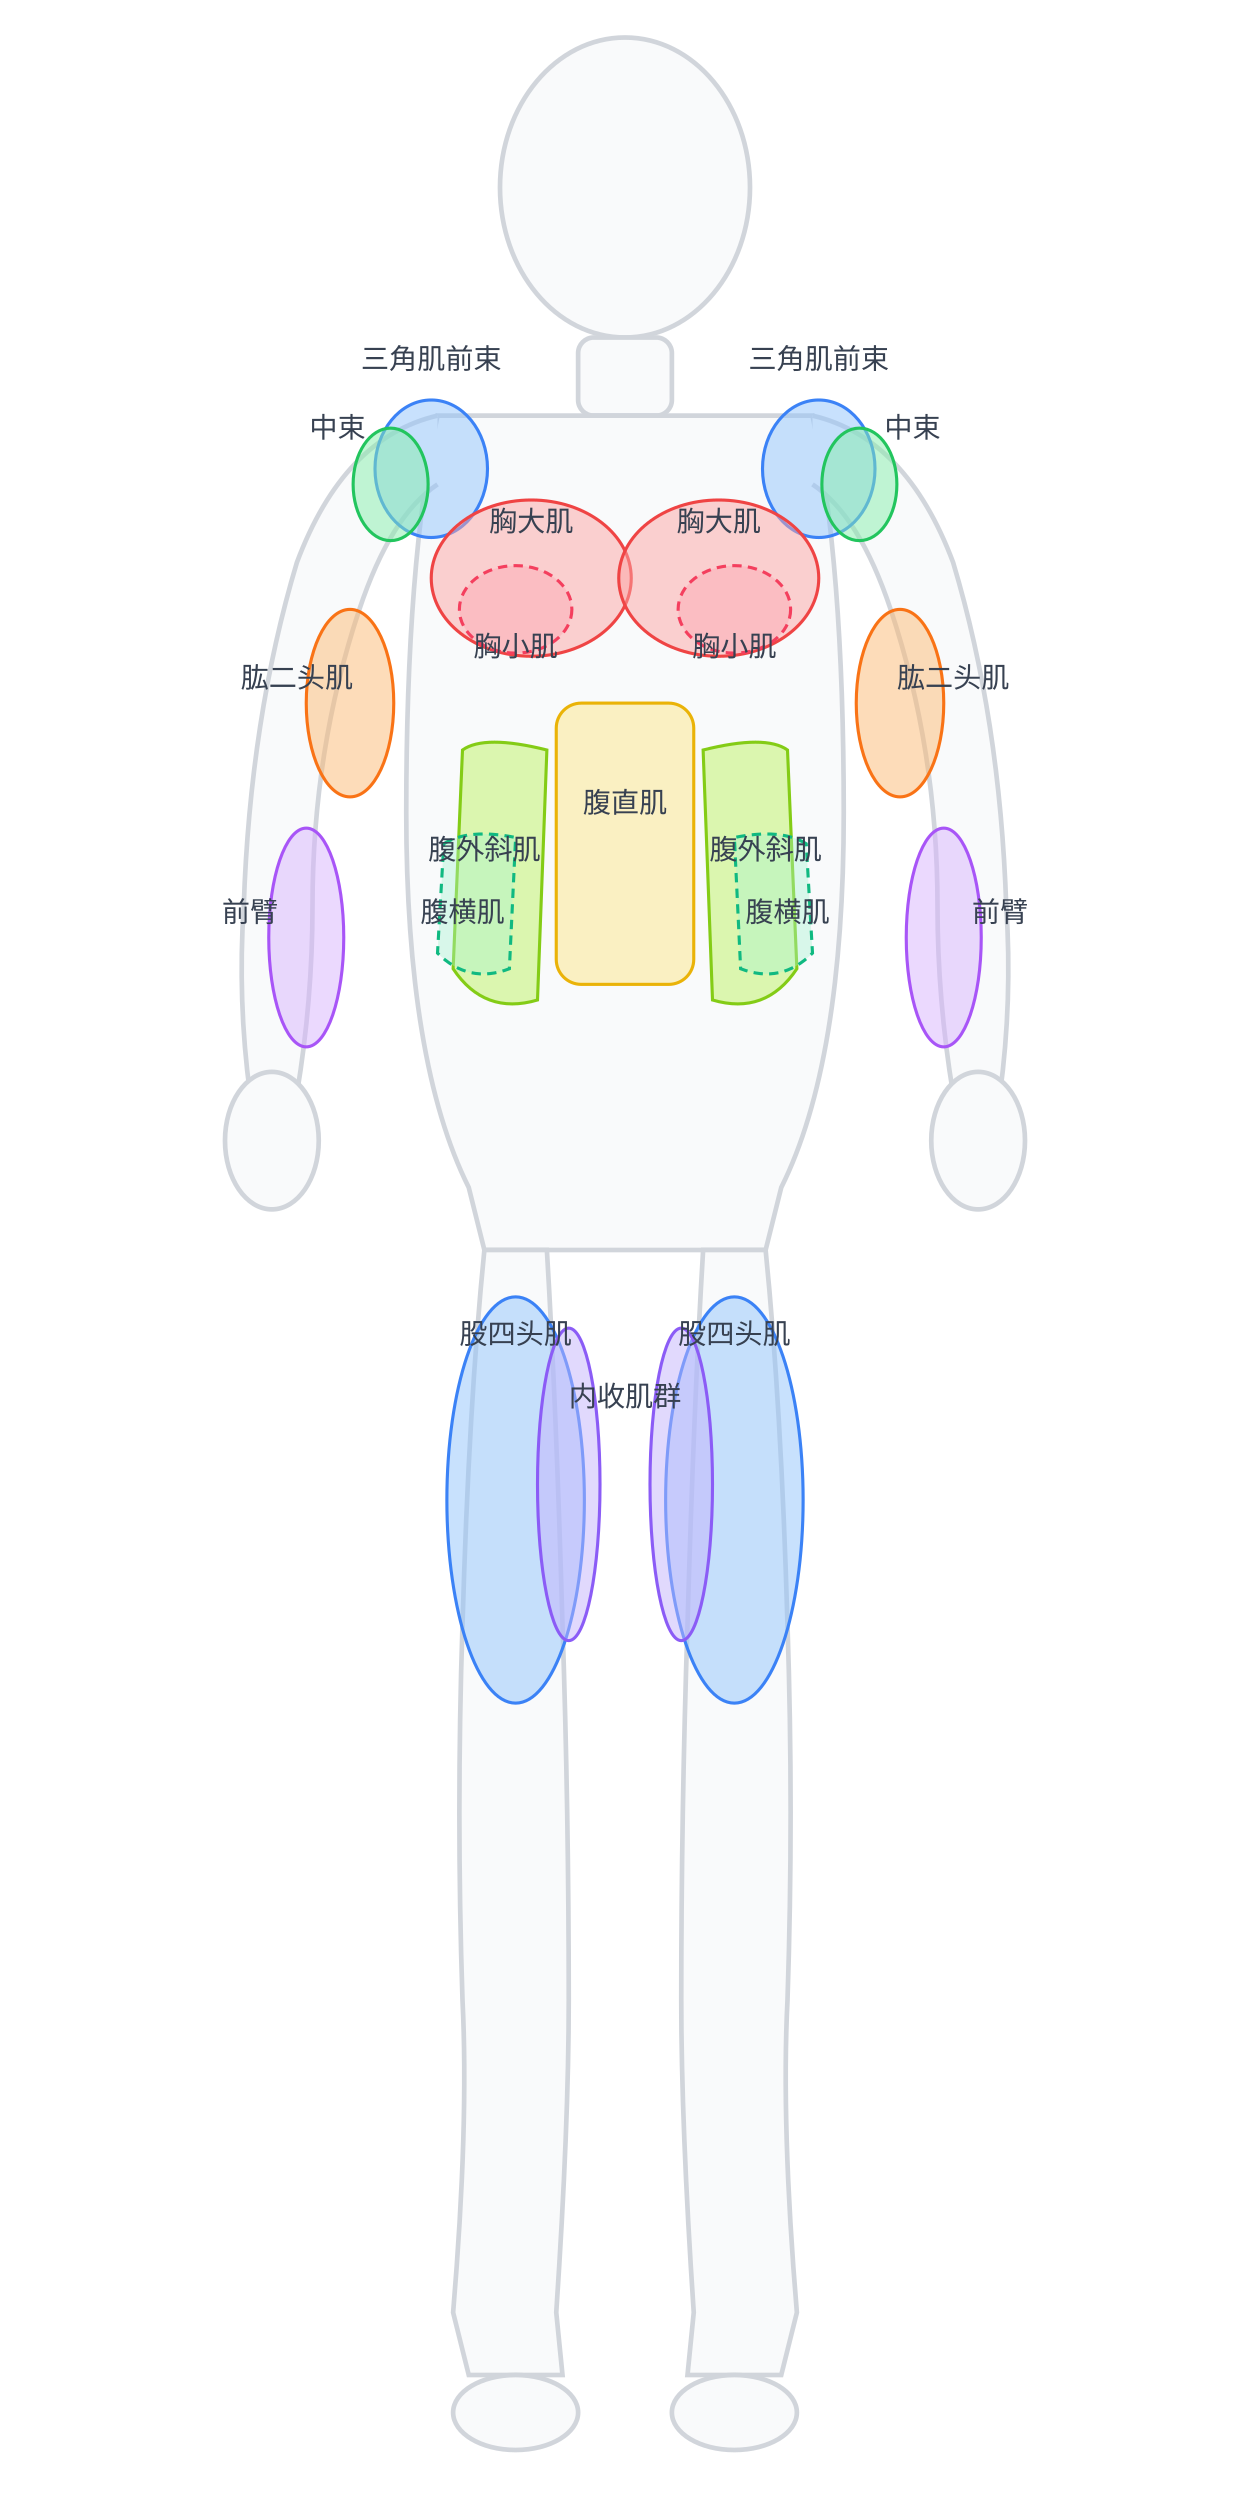
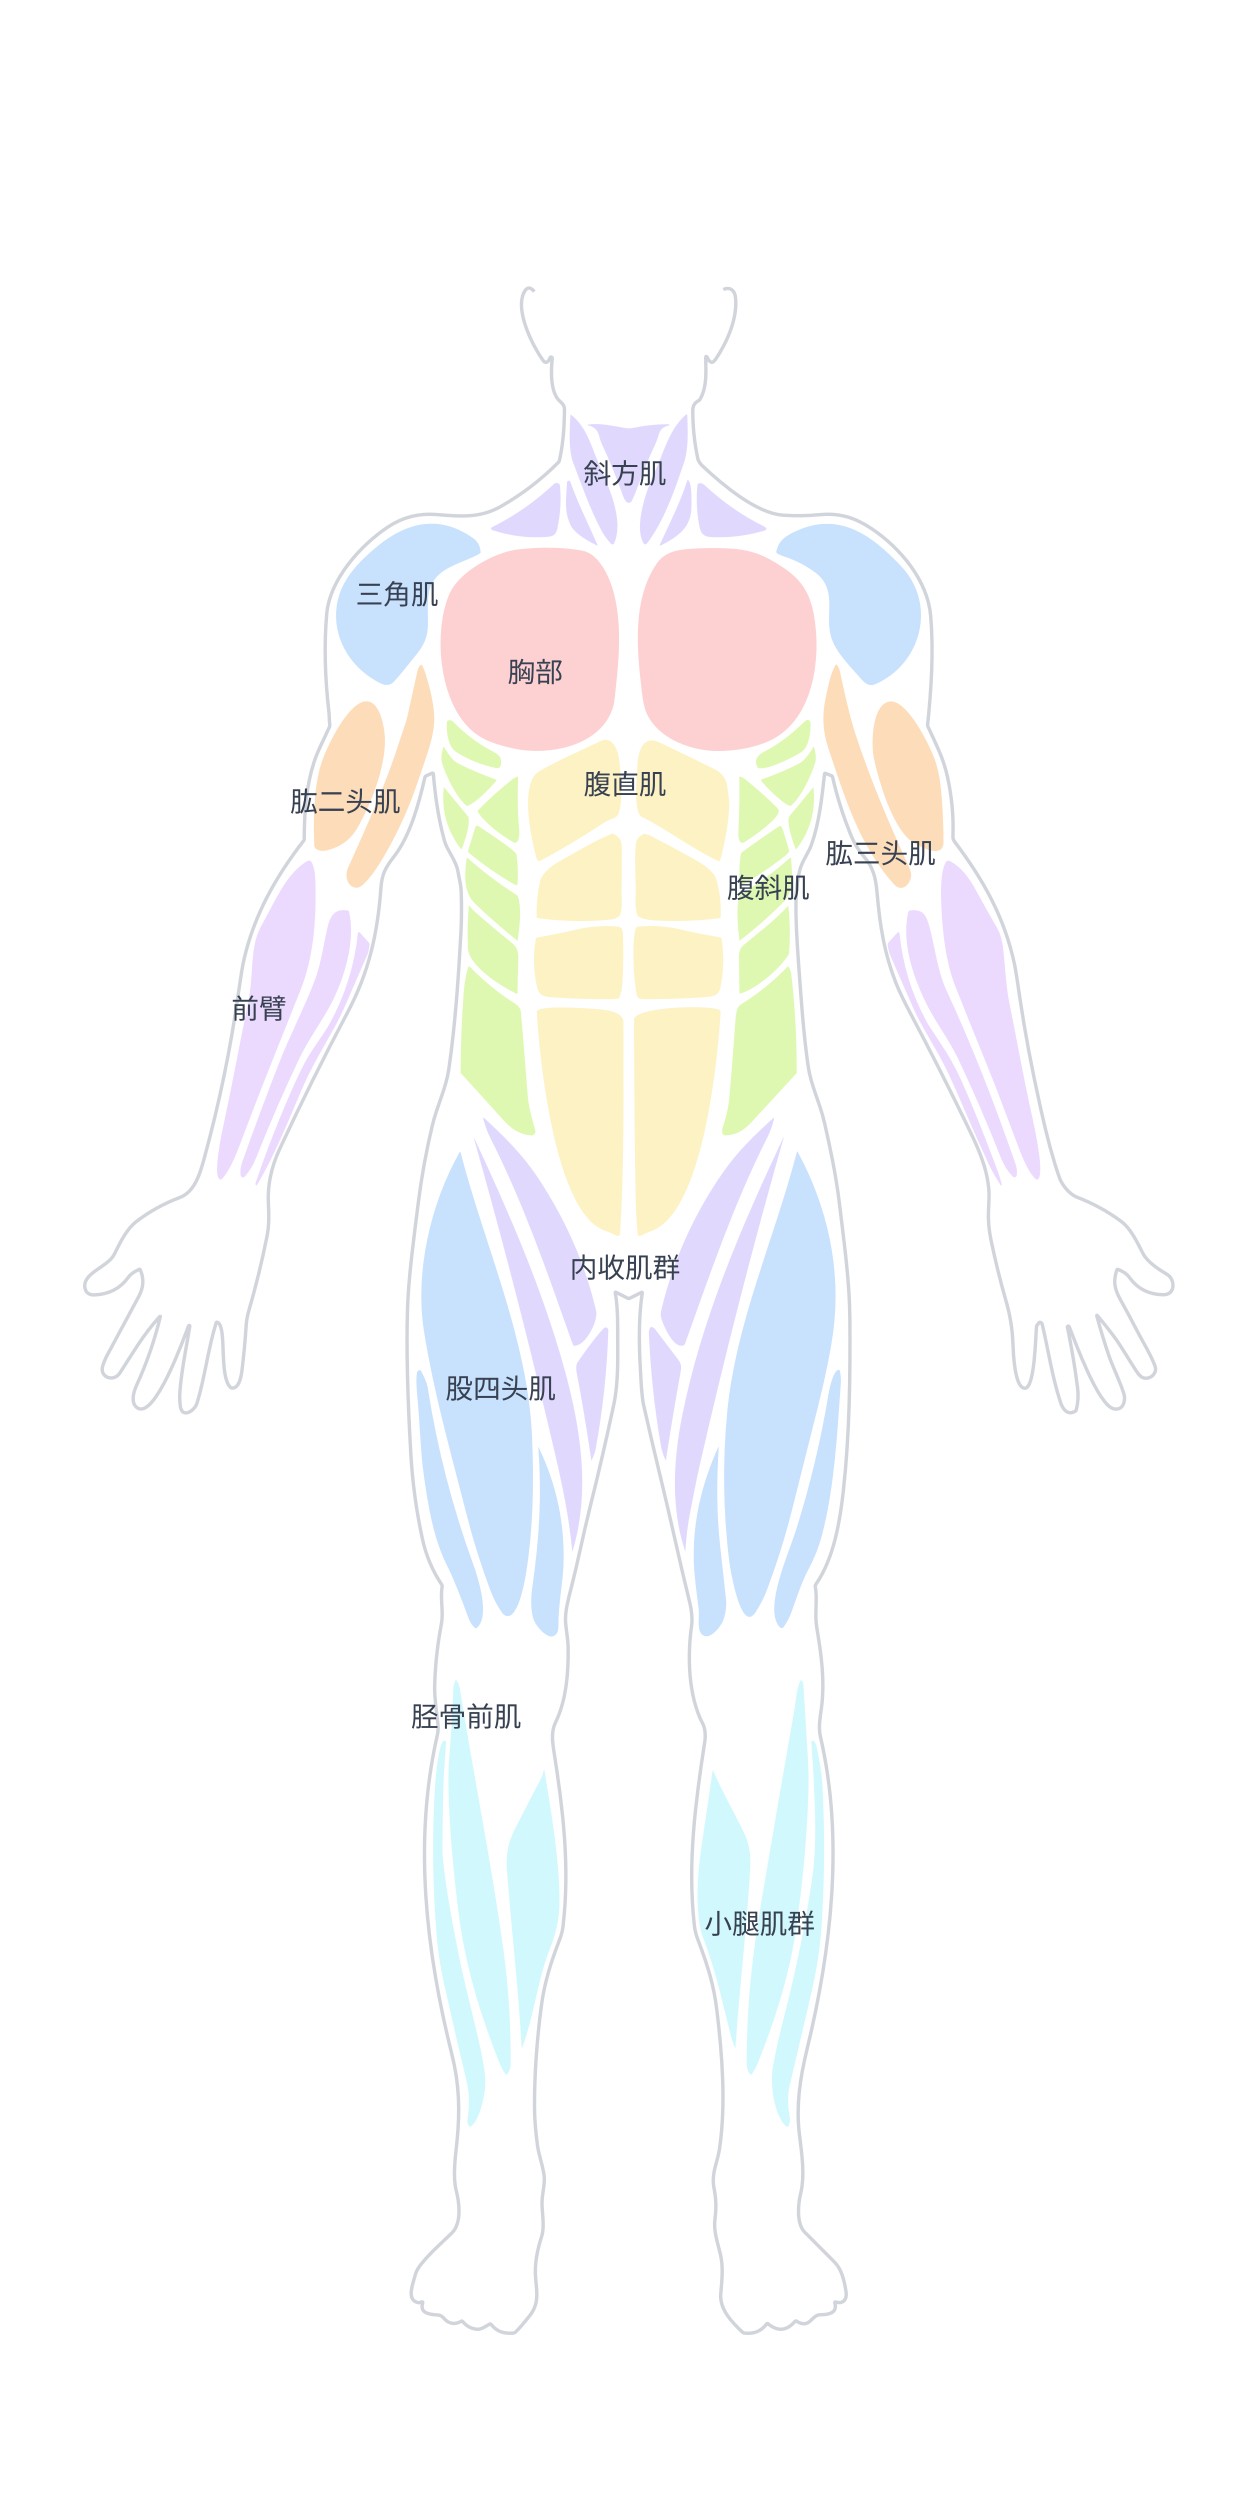
- <svg xmlns="http://www.w3.org/2000/svg" viewBox="0 0 400 800" fill="none">
-   <g id="body-outline" stroke="#d1d5db" stroke-width="1.5" fill="#f9fafb">
-     <ellipse cx="200" cy="60" rx="40" ry="48" />
-     <rect x="185" y="108" width="30" height="25" rx="5" />
-     <path d="M140 133 Q130 180 130 260 Q130 340 150 380 L155 400 H245 L250 380 Q270 340 270 260 Q270 180 260 133 Z" />
-     <path d="M140 133 Q110 140 95 180 Q80 230 78 290 Q76 320 80 350 L95 350 Q100 320 100 290 Q100 240 115 195 Q125 165 140 155" />
-     <path d="M260 133 Q290 140 305 180 Q320 230 322 290 Q324 320 320 350 L305 350 Q300 320 300 290 Q300 240 285 195 Q275 165 260 155" />
-     <ellipse cx="87" cy="365" rx="15" ry="22" />
-     <ellipse cx="313" cy="365" rx="15" ry="22" />
-     <path d="M155 400 Q150 450 148 520 Q146 580 148 640 Q150 680 145 740 L150 760 H180 L178 740 Q182 680 182 640 Q182 580 180 520 Q178 450 175 400 Z" />
-     <path d="M225 400 Q222 450 220 520 Q218 580 218 640 Q218 680 222 740 L220 760 H250 L255 740 Q250 680 252 640 Q254 580 252 520 Q250 450 245 400 Z" />
-     <ellipse cx="165" cy="772" rx="20" ry="12" />
-     <ellipse cx="235" cy="772" rx="20" ry="12" />
+ <svg xmlns="http://www.w3.org/2000/svg" viewBox="0 0 724 1448">
+   <path class="body-outline" stroke="#d1d5db" stroke-width="2" fill="none" style="vector-effect: non-scaling-stroke" d="M 309.48 168.91 Q 305.84 164.32 303.32 169.76 C 298.49 180.21 308.31 200.03 314.51 208.74 C 316.34 211.31 318.01 208.95 318.58 207.26 A 0.67 0.66 57.6 0 1 319.87 207.55 C 319.06 215.09 318.68 227.40 324.34 232.47 C 327.22 235.05 326.97 235.88 326.92 239.51 Q 326.68 255.16 323.97 266.82 Q 323.85 267.35 323.48 267.73 Q 308.61 282.73 290.26 293.23 C 278.34 300.05 267.53 299.26 253.00 298.03 Q 237.49 296.72 224.74 305.21 C 208.71 315.86 190.95 335.73 189.24 355.50 Q 186.95 381.81 190.53 412.66 C 190.79 414.92 190.69 417.49 191.02 419.92 Q 191.09 420.43 190.88 420.90 C 187.89 427.65 183.99 434.89 181.93 441.29 C 177.25 455.76 176.31 470.23 176.20 486.02 Q 176.20 486.51 175.90 486.90 C 159.84 507.69 147.56 529.29 141.49 554.95 Q 140.10 560.80 138.16 574.66 Q 131.28 623.74 118.11 671.52 C 115.99 679.21 112.98 690.29 104.08 693.63 Q 90.70 698.65 79.29 707.27 C 73.17 711.89 69.48 719.95 66.12 726.62 C 62.44 733.91 47.57 737.30 49.20 746.00 C 49.75 748.96 51.89 750.13 54.75 750.02 Q 67.27 749.50 74.18 740.00 C 76.03 737.45 77.93 736.62 80.54 735.24 Q 81.02 734.98 81.24 735.48 Q 84.59 743.00 80.47 750.73 Q 71.41 767.75 62.21 784.70 Q 60.53 787.81 59.49 791.20 C 57.52 797.69 65.78 800.84 69.45 795.20 C 76.80 783.92 82.72 773.30 92.55 762.52 Q 93.00 762.04 92.84 762.67 Q 87.89 783.24 79.07 802.44 C 77.36 806.17 75.64 812.30 79.19 815.18 C 89.50 823.53 107.08 773.44 109.24 767.88 A 0.37 0.36 -30.3 0 1 109.94 768.06 C 108.51 777.44 106.43 787.14 105.28 796.13 C 104.34 803.43 103.67 808.49 104.41 814.32 C 105.40 822.00 112.74 817.15 114.09 812.77 C 118.56 798.32 120.41 781.74 125.18 766.21 A 0.55 0.55 0.0 0 1 125.93 765.87 C 131.64 768.40 126.65 796.54 133.38 803.49 A 1.35 1.35 0.0 0 0 134.16 803.90 C 138.40 804.59 139.71 797.34 140.15 793.73 Q 141.74 780.80 142.58 767.76 Q 142.86 763.46 144.07 759.34 Q 150.39 737.64 154.77 715.46 Q 156.15 708.50 155.48 697.76 Q 154.48 681.63 161.99 665.46 Q 180.58 625.46 201.25 586.52 C 213.64 563.18 218.66 541.14 220.65 514.18 C 221.24 506.18 223.22 502.59 228.42 495.84 C 237.76 483.72 242.73 464.92 246.12 450.19 Q 246.24 449.64 246.75 449.42 L 250.30 447.82 A 0.49 0.49 0.0 0 1 250.99 448.23 Q 252.78 470.14 257.44 487.01 C 259.04 492.80 264.20 498.21 265.32 505.20 C 265.91 508.82 266.99 512.44 267.11 516.00 Q 267.57 529.33 266.95 540.50 C 265.58 565.32 263.85 592.20 259.98 619.13 C 258.39 630.19 253.14 640.55 250.52 651.43 Q 245.19 673.62 242.32 696.24 C 239.63 717.56 236.59 740.02 236.04 757.75 Q 234.98 791.48 237.98 842.55 Q 239.43 867.18 244.64 891.26 Q 247.76 905.70 255.88 917.90 Q 256.15 918.31 256.08 918.79 C 254.89 926.25 257.03 933.47 255.60 940.95 Q 252.28 958.32 251.77 975.98 C 251.55 983.43 252.85 991.28 253.67 998.93 Q 253.99 1001.95 253.29 1005.00 C 239.19 1067.03 246.93 1130.64 261.77 1190.07 C 266.01 1207.06 266.47 1222.37 264.71 1240.03 C 263.85 1248.62 262.10 1260.41 264.24 1268.75 C 266.05 1275.80 267.54 1287.46 261.78 1293.28 C 256.71 1298.39 242.40 1310.55 240.72 1316.98 C 239.19 1322.86 235.04 1332.26 242.29 1333.71 Q 242.69 1333.79 243.08 1333.66 L 244.23 1333.29 Q 245.05 1333.02 244.81 1333.85 C 242.95 1340.16 249.20 1340.52 253.77 1340.86 C 256.46 1341.06 257.37 1343.60 259.30 1344.71 Q 263.13 1346.91 267.14 1344.43 Q 267.59 1344.15 267.92 1344.56 Q 271.17 1348.61 276.21 1349.09 C 278.90 1349.35 281.27 1347.36 283.62 1346.09 Q 284.10 1345.82 284.44 1346.26 Q 288.33 1351.29 294.72 1351.38 C 295.77 1351.39 297.65 1351.62 298.54 1350.79 Q 301.20 1348.30 306.57 1341.58 C 312.04 1334.74 311.14 1328.85 310.29 1320.16 C 309.43 1311.33 311.17 1303.41 313.76 1295.20 C 315.84 1288.56 313.35 1280.06 314.07 1273.15 C 314.57 1268.39 315.80 1263.68 315.01 1259.02 C 314.06 1253.42 311.98 1247.60 311.31 1242.66 Q 309.57 1229.80 309.57 1219.75 Q 309.57 1192.29 313.54 1161.94 C 315.34 1148.21 319.24 1136.08 324.12 1123.46 Q 325.66 1119.48 326.10 1115.72 C 330.14 1081.34 326.20 1048.44 320.65 1013.26 C 319.84 1008.17 319.39 1002.54 321.72 997.72 C 328.03 984.68 329.28 969.38 329.07 954.15 C 329.01 949.50 327.95 944.55 327.58 939.63 C 327.13 933.64 329.28 925.78 330.82 919.80 C 334.72 904.69 337.76 888.96 341.43 874.30 Q 348.95 844.25 355.42 813.95 C 358.50 799.49 357.70 784.78 357.75 768.06 Q 357.78 756.80 356.36 748.81 Q 356.26 748.24 356.77 748.50 L 363.71 751.99 A 1.07 1.07 0.0 0 0 364.67 751.99 L 371.53 748.56 Q 372.07 748.29 371.98 748.89 C 369.47 765.94 370.28 783.04 371.30 800.17 Q 371.86 809.54 372.73 813.51 C 378.37 839.12 384.90 864.49 390.59 890.08 Q 394.83 909.20 399.51 928.22 C 400.58 932.58 401.13 937.66 400.58 941.57 C 398.11 958.92 398.53 982.22 407.11 998.54 C 408.41 1001.01 408.74 1005.35 408.31 1008.09 C 402.82 1043.75 398.07 1079.22 402.19 1115.33 Q 402.65 1119.34 404.21 1123.44 C 410.53 1140.06 413.55 1150.61 415.25 1164.75 C 418.31 1190.26 420.52 1218.43 416.79 1244.33 C 415.56 1252.86 411.78 1258.57 413.63 1267.80 Q 415.33 1276.21 414.16 1284.74 C 413.11 1292.39 415.65 1298.68 417.31 1305.89 C 419.02 1313.32 418.11 1320.99 417.47 1328.50 C 416.71 1337.55 423.74 1344.86 430.17 1350.90 A 1.48 1.46 -18.7 0 0 430.95 1351.28 Q 439.25 1352.41 444.03 1346.06 Q 444.40 1345.57 444.87 1345.96 Q 453.39 1352.89 460.49 1344.48 Q 460.81 1344.11 461.23 1344.37 C 469.09 1349.37 469.89 1340.80 474.98 1340.71 C 479.52 1340.64 485.21 1340.09 483.54 1333.77 Q 483.38 1333.17 483.97 1333.35 C 488.25 1334.67 490.66 1331.94 490.06 1327.75 C 489.09 1321.04 487.50 1314.41 483.44 1310.30 Q 474.77 1301.53 466.05 1292.83 C 461.19 1287.98 462.25 1276.40 463.74 1270.47 C 466.27 1260.35 464.49 1248.06 463.03 1236.25 C 461.04 1220.05 463.22 1204.28 467.41 1187.04 C 481.60 1128.60 488.89 1065.20 475.23 1006.07 C 473.92 1000.37 475.00 995.00 475.76 989.36 C 477.88 973.68 475.72 958.50 473.08 942.76 C 471.70 934.55 473.60 926.56 472.20 918.79 Q 472.11 918.30 472.39 917.89 C 483.07 902.63 486.53 880.99 488.49 863.25 C 492.12 830.38 492.47 797.34 492.26 764.31 C 492.11 741.56 488.80 719.07 486.12 696.53 C 484.30 681.19 480.76 664.32 477.47 649.99 C 474.89 638.73 469.69 628.87 468.04 617.25 C 465.37 598.45 464.19 580.92 462.40 556.31 Q 460.86 535.06 461.01 522.74 Q 461.13 512.05 463.22 504.00 C 464.54 498.90 468.30 493.91 469.91 489.46 C 474.50 476.74 476.10 461.71 477.56 448.28 Q 477.62 447.74 478.13 447.94 L 481.73 449.35 A 0.77 0.77 0.0 0 1 482.19 449.89 Q 486.03 466.84 492.52 482.96 C 494.16 487.04 496.63 491.75 500.12 495.79 C 505.75 502.32 507.17 507.95 508.00 517.24 C 509.72 536.47 512.15 552.06 518.89 569.24 Q 521.60 576.16 527.50 587.28 Q 543.57 617.60 558.56 648.47 C 566.04 663.89 571.90 675.54 572.85 690.59 Q 572.98 692.57 572.55 700.88 Q 572.12 709.31 573.99 718.25 Q 577.87 736.78 582.37 752.38 C 585.15 761.98 586.32 769.32 586.71 778.53 C 586.92 783.46 587.58 803.53 593.41 804.06 C 599.41 804.61 599.71 774.61 600.39 768.08 A 1.12 1.12 0.0 0 1 600.80 767.33 Q 601.30 766.93 601.62 766.30 A 1.39 1.00 59.0 0 1 603.70 767.19 C 607.27 782.50 609.43 797.55 614.25 812.25 C 615.52 816.12 618.33 820.08 622.81 817.38 A 1.18 1.17 -8.4 0 0 623.35 816.66 Q 624.98 810.32 624.13 803.72 Q 621.83 785.89 618.23 768.64 A 0.53 0.53 0.0 0 1 619.24 768.34 C 622.72 777.06 636.06 814.20 645.24 816.03 C 650.64 817.10 652.13 811.12 650.95 807.31 C 648.59 799.74 644.42 791.59 642.09 784.69 Q 638.29 773.46 635.22 761.98 A 0.15 0.14 -73.3 0 1 635.47 761.84 Q 640.35 767.61 644.90 773.66 C 649.45 779.70 653.60 787.18 658.03 793.93 Q 660.09 797.07 661.70 797.82 C 665.53 799.62 670.61 795.77 669.00 791.28 C 666.63 784.66 661.63 776.66 659.33 772.19 Q 654.22 762.29 648.82 752.53 C 645.43 746.40 644.71 741.93 646.89 735.59 Q 647.08 735.05 647.60 735.27 C 650.55 736.50 652.37 737.45 654.44 740.27 Q 661.27 749.61 673.53 749.92 C 681.25 750.12 680.47 740.89 676.20 738.28 C 671.33 735.31 664.61 731.14 661.97 725.94 C 657.98 718.11 654.62 711.26 649.21 707.28 Q 637.40 698.62 623.76 693.40 C 619.45 691.75 615.12 686.26 613.76 682.47 Q 608.42 667.65 602.70 641.81 Q 594.90 606.62 590.85 578.90 Q 588.46 562.58 587.74 559.15 C 582.02 531.75 569.74 509.81 552.98 487.61 C 551.81 486.06 551.91 485.12 551.97 483.26 Q 552.48 466.57 548.70 449.61 C 546.27 438.71 541.82 430.32 537.44 420.82 Q 537.22 420.36 537.28 419.85 C 539.40 398.94 540.83 377.68 539.05 356.70 C 537.31 336.13 521.34 317.28 504.86 306.23 C 494.75 299.45 485.77 296.97 473.93 298.16 Q 464.41 299.12 453.63 298.41 C 438.05 297.39 418.32 280.58 407.40 270.35 C 405.82 268.87 404.57 267.56 404.10 265.32 Q 401.24 251.68 401.26 237.76 Q 401.26 233.73 404.68 232.04 Q 405.14 231.82 405.39 231.38 C 409.76 223.86 408.77 215.16 408.75 206.85 A 0.38 0.38 0.0 0 1 409.48 206.69 C 410.36 208.62 412.01 211.62 414.22 208.45 C 421.05 198.67 427.45 183.93 425.97 172.00 C 425.49 168.15 422.83 165.91 418.91 167.68" />
+   <g id="muscle-regions">
+     <path data-muscle-id="chest" class="muscle-zone" fill="#fca5a5" fill-opacity="0.5" d="M272.91 422.84c-18.95-17.19-22-57-12.64-78.79 5.57-12.99 26.54-24.37 39.97-25.87q20.36-2.26 37.02.75c9.74 1.76 16.13 15.64 18.41 25.04 3.99 16.48 3.23 31.38 1.67 48.06q-1.35 14.35-2.05 16.89c-6.52 23.5-38.08 29.23-58.28 24.53-9.12-2.12-17.24-4.38-24.1-10.61z" />
+     <path data-muscle-id="chest" class="muscle-zone" fill="#fca5a5" fill-opacity="0.5" d="M416.04 435c-15.12.11-34.46-6.78-41.37-21.48q-1.88-3.99-2.84-12.18c-2.89-24.41-5.9-53.65 8.44-74.79 4.26-6.26 10.49-7.93 18.36-8.56q11.66-.92 23.32-.35c10.58.53 18.02 2.74 26.62 7.87 12.81 7.65 19.73 14.52 22.67 29.75 4.94 25.57.24 64.14-28.21 74.97q-12.26 4.67-26.99 4.77z" />
+     <path data-muscle-id="obliques" class="muscle-zone" fill="#bef264" fill-opacity="0.5" d="M264.21 435.53c-4.88-3.13-5.75-12.11-5.39-17.36q.03-.53.51-.75 1.8-.84 3.43.85 10.05 10.45 22.57 16.9c3.64 1.89 5.54 3.62 4.79 7.8q-.42 2.35-2.82 1.87-12.45-2.49-23.09-9.31z" />
+     <path data-muscle-id="obliques" class="muscle-zone" fill="#bef264" fill-opacity="0.5" d="M287.33 452.44c-4.05 4.46-10.38 11.38-16.28 14.3a.84.83 51.1 01-.9-.1c-6.29-5.17-12.54-18.97-14.21-25.09q-.91-3.34.85-8.81.12-.39.35-.05c2.41 3.65 4.59 7.74 8.67 9.76q10.18 5.05 21.27 9.01a.61.61 0 01.25.98z" />
+     <path data-muscle-id="obliques" class="muscle-zone" fill="#bef264" fill-opacity="0.5" d="M297.3 487.82c-7.36-4.23-16.68-11.37-20.55-17.57q-.32-.5.09-.92 8.72-9.04 19.84-17.87 1.46-1.17 2.81-1.67a.44.44 0 01.59.43c-.28 10.08-.4 20.42.65 30.43q.34 3.26-.68 6.15a1.9 1.9 0 01-2.75 1.02z" />
+     <path data-muscle-id="obliques" class="muscle-zone" fill="#bef264" fill-opacity="0.5" d="M257.35 456.18l13.68 16.63a1.86 1.82 22.9 01.4.95c.59 5.4-2.02 12.71-3.8 17.56q-.3.84-.84.13-11.85-15.55-9.77-35.17.04-.45.33-.1z" />
+     <path data-muscle-id="obliques" class="muscle-zone" fill="#bef264" fill-opacity="0.5" d="M271.69 494.07a1.53 1.52-61.8 01-.49-1.64l4.2-13.58a.98.98 0 011.51-.5c3.2 2.32 21.89 14.05 22.26 16.7q1.15 8.32.66 16.79a.9.9 0 01-1.34.73q-14.24-8.05-26.8-18.5z" />
+     <path data-muscle-id="obliques" class="muscle-zone" fill="#bef264" fill-opacity="0.5" d="M299.35 544.62c-7.52-6.03-16.15-13.43-24.23-21.24-6.93-6.7-6-17.19-4.88-26.06a.44.44 0 01.72-.28q13.31 11.88 28.41 21.38.43.27.6.75c2.33 6.49.95 18.37-.07 25.23q-.09.59-.55.22z" />
+     <path data-muscle-id="obliques" class="muscle-zone" fill="#bef264" fill-opacity="0.5" d="M299.09 575.53c-7.98-3.65-27.57-15.86-28.06-26.2q-.57-11.91.46-24.3a.36.36 0 01.67-.15q.84 1.36 2.17 2.54 10.59 9.45 21.68 18.31c4.37 3.49 4.34 6.46 4.16 11.74q-.3 8.82-.42 17.64-.01.72-.66.42z" />
+     <path data-muscle-id="obliques" class="muscle-zone" fill="#bef264" fill-opacity="0.5" d="M308.17 657.58c-7.39-.13-12.41-4.13-17.14-9.39q-11.86-13.22-23.92-26.37-.33-.36-.33-.85.09-23.18 1.81-46.22.53-7.13 2.49-14.41a.71.71 0 011.2-.3q11.54 12.06 25.82 21.1 3.36 2.12 3.62 5.17 2.06 23.67 3.86 47.36c.58 7.62 2.31 13.36 4.43 20.82q.47 1.66-.96 2.79-.39.31-.88.3z" />
+     <path data-muscle-id="obliques" class="muscle-zone" fill="#bef264" fill-opacity="0.5" d="M438.7 444.36c-2.09-4.03-.13-6.83 3.63-8.81 10.22-5.36 16.79-11 24.23-18.07a1.71 1.71 0 012.89 1.12c.33 4.74-.81 14.39-5.53 17.22-4.68 2.82-18.74 10.02-24.39 9.14q-.57-.09-.83-.6z" />
+     <path data-muscle-id="obliques" class="muscle-zone" fill="#bef264" fill-opacity="0.5" d="M457.39 466.73c-3.72-1.02-13.2-10.29-16.5-14.49a.52.52 0 01.24-.81q10.94-3.75 21.31-9c3.96-2.01 6.3-5.98 8.57-9.58q.38-.59.55.09c.82 3.33 1.54 6.17.38 9.58-2.55 7.44-7.62 18.79-13.66 24.01a.96.96 0 01-.89.2z" />
+     <path data-muscle-id="obliques" class="muscle-zone" fill="#bef264" fill-opacity="0.5" d="M428.43 487.22c-1.01-1.79-.82-4.55-.71-6.72q.78-15.08.48-30.27-.01-.59.55-.4 1.72.59 3.02 1.64 11.58 9.37 18.82 16.95c3.86 4.05-16.2 17.42-19.56 19.48a1.87 1.86 59.6 01-2.6-.68z" />
+     <path data-muscle-id="obliques" class="muscle-zone" fill="#bef264" fill-opacity="0.5" d="M470.76 456.28a.25.25 0 01.44.13q2.03 19.67-9.8 35.22-.37.48-.6-.08c-1.37-3.29-5.86-16.13-3.51-18.91q6.3-7.47 13.47-16.36z" />
+     <path data-muscle-id="obliques" class="muscle-zone" fill="#bef264" fill-opacity="0.5" d="M452.27 478.5c1.13.49 4.28 12.47 4.78 14.38q.14.5-.23.88-1.29 1.35-2.65 2.41-10.44 8.12-21.76 14.97-1.49.9-2.91 1.33a.81.81 0 01-1.05-.71q-.73-8.62.67-17.15.08-.47.44-.8c1.74-1.6 21.96-15.73 22.34-15.51a.58.03 31 00.37.2z" />
+     <path data-muscle-id="obliques" class="muscle-zone" fill="#bef264" fill-opacity="0.5" d="M428.22 519.14q.11-.36.43-.56 15.3-9.66 28.83-21.69a.43.42-22.6 01.71.29c.51 8.26 2.25 18.67-4.46 25.4q-11.8 11.84-25.03 22.09-.43.34-.49-.2c-.75-6.82-1.97-18.92.01-25.33z" />
+     <path data-muscle-id="obliques" class="muscle-zone" fill="#bef264" fill-opacity="0.5" d="M456.54 524.55a.04.04 0 01.07.02q1.52 13.67.41 27.4-.04.47-.28.88c-4.97 8.3-18.23 19.62-27.88 22.63q-.57.17-.58-.43-.05-10.31-.27-20.53-.1-4.8 2.63-7.09c8.54-7.13 18.56-14.62 25.9-22.88z" />
+     <path data-muscle-id="obliques" class="muscle-zone" fill="#bef264" fill-opacity="0.5" d="M418.89 657.11q-1.12-1.67-.43-3.63 3.27-9.38 4.04-18.23 1.97-22.81 3.58-45.65c.16-2.32.72-6.41 2.84-7.71q14.97-9.23 27.16-21.93.41-.42.71.08 1.29 2.15 1.53 4.2 3.23 27.74 3.13 56.8a1.3 1.28-24.5 01-.33.86q-12.74 13.93-25.55 27.75c-4.8 5.17-9.09 7.87-15.73 7.96q-.61.01-.95-.5z" />
+     <path data-muscle-id="abs" class="muscle-zone" fill="#fde68a" fill-opacity="0.5" d="M311.02 531.71a.23.23 0 01-.19-.21q-.39-10.47 1.9-20.76c1.26-5.69 7.66-9.9 13.1-12.9 9.09-5.01 18.93-11.15 28.56-14.92a1.24 1.21-42.6 01.94.03c3.28 1.52 4.78 3.87 4.82 7.68q.13 13.16-.15 26.31c-.08 3.85.78 8.39-.87 13.1q-.17.46-.59.72-2.65 1.65-4.29 1.82-21.06 2.22-43.23-.87z" />
+     <path data-muscle-id="abs" class="muscle-zone" fill="#fde68a" fill-opacity="0.5" d="M321 577.76c-5.17-.33-8.71-.44-10-6.26q-3.2-14.44-.59-27.83.11-.53.64-.63c7.58-1.44 13.62-2.45 22.45-4.56q11.5-2.76 23.94-1.88c3.67.26 3.3 3.46 3.4 6.21q.46 12.55-.33 26.94-.25 4.41-1.81 8.08-.21.49-.73.6-1.39.28-3.22.29-16.89.14-33.75-.96z" />
+     <path data-muscle-id="abs" class="muscle-zone" fill="#fde68a" fill-opacity="0.5" d="M347.73 429.25c7.46-3.61 10.5 6.27 10.99 11.52.48 5.06 3.46 30.61-2.78 32.93q-4.17 1.55-6.89 3.33-17.56 11.54-35.88 21.46a1.6 1.59-21.9 01-2.3-.98c-2.87-10.41-10.59-43.96 1.66-50.95 11.3-6.45 23.96-11.86 35.2-17.31z" />
+     <path data-muscle-id="abs" class="muscle-zone" fill="#fde68a" fill-opacity="0.5" d="M350.35 712.81c-29.15-9.93-37.98-100.69-39.47-126.61a.99.99 0 01.33-.8c3.58-3.26 27.61-1.47 34.62-.93 4.41.34 15.27 1.31 15.26 7.53-.05 40.77.64 82.05-1.96 122.72a1.29 1.29 0 01-1.86 1.08c-2.3-1.14-4.12-2.04-6.92-2.99z" />
+     <path data-muscle-id="abs" class="muscle-zone" fill="#fde68a" fill-opacity="0.5" d="M371.94 473.31c-5.46-2.59-2.97-24.26-2.77-29.56.25-6.8 2.41-18.63 12.64-13.8q16.26 7.67 32.34 15.72 6.18 3.1 7.13 10.05c.58 4.26 1.35 8.49 1.07 12.72q-.84 12.55-4.33 26.56-.54 2.16-1.1 3.44-.25.58-.81.31c-15.78-7.29-30.79-19.08-44.17-25.44z" />
+     <path data-muscle-id="abs" class="muscle-zone" fill="#fde68a" fill-opacity="0.5" d="M382.57 533.27c-4.17-.18-9.56-.3-13.15-2.69q-.17-.11-.24-.31c-1.82-5.55-.86-11.17-.96-15.66-.18-8.4-.78-17.36.06-25.71.29-2.85 1.88-4.42 4.15-5.79q.42-.26.91-.19 1.71.25 3.21 1.03 12.48 6.44 24.75 13.26c4.96 2.75 12.21 7.02 13.72 12.41q2.93 10.56 2.39 21.49a.77.76-1.8 01-.67.71q-16.89 2.18-34.17 1.45z" />
+     <path data-muscle-id="abs" class="muscle-zone" fill="#fde68a" fill-opacity="0.5" d="M373.75 578.69c-2.47 0-4.31.22-5-2.7-1.8-7.7-3.05-34.29-.19-38.81q.27-.43.77-.47 13.14-1.24 25.77 1.83c8.41 2.04 14.51 3.01 21.85 4.36a1.29 1.28.6 011.05 1.07q2.16 14.12-.73 28.07c-1.08 5.24-5.22 5.26-10.36 5.63q-14.26 1.04-33.16 1.02z" />
+     <path data-muscle-id="abs" class="muscle-zone" fill="#fde68a" fill-opacity="0.5" d="M416.32 584.73q1.14.41 1.07 1.62c-1.62 26.44-9.96 116.68-40.43 126.74-2.27.75-4.15 2.12-6.35 2.73q-1.18.33-1.3-.89-.86-9.2-1.06-17.75c-.83-35.67-.91-71.2-1.01-106.88q0-.5.31-.89c4.95-6.46 41.69-7.25 48.77-4.68z" />
+     <path data-muscle-id="biceps" class="muscle-zone" fill="#fdba74" fill-opacity="0.5" d="M189.52 492.51c-2.43.62-7.38.57-7.51-3.08-.56-16.01-.42-35.49 5.11-50.26 3.19-8.54 13.89-30.22 23.27-32.72 10.08-2.68 12.68 16.59 12.6 22.8-.22 15.98-7.51 34.79-15.05 48.71-4.29 7.94-9.95 12.38-18.42 14.55z" />
+     <path data-muscle-id="biceps" class="muscle-zone" fill="#fdba74" fill-opacity="0.5" d="M526.69 486.31c-9.9-8.61-17.75-33.21-20.65-47.73-1.41-7.06-1.34-29.61 8.58-32.16 10.33-2.66 23.81 25.34 26.6 32.91q2.6 7.04 3.6 16.13 1.62 14.66 1.66 32.28c.03 11.04-16.45 1.48-19.79-1.43z" />
+     <path data-muscle-id="triceps" class="muscle-zone" fill="#fdba74" fill-opacity="0.5" d="M206.2 514.2c-5.41-.67-6.55-7.29-4.69-11.42 11.08-24.55 22.84-50.62 30.54-75.51 1.37-4.41 3.08-8.59 3.95-12.45q2.94-13.12 5.79-26.26.42-1.98 1.82-3.39a.52.52 0 01.81.1q1.04 1.69 1.94 4.56 4.63 14.65 5.15 24.92c.57 11.36-5.11 24.55-8.65 35.5q-7.69 23.78-20.25 45.39c-2.45 4.23-11.51 19.18-16.41 18.56z" />
+     <path data-muscle-id="triceps" class="muscle-zone" fill="#fdba74" fill-opacity="0.5" d="M517.69 512.06c-20.07-22.12-28.95-51.73-38.01-79.03-3.27-9.87-3.58-19.18-1.34-29.38 1.29-5.88 2.49-13.03 5.61-18.52q.32-.57.72-.06 1.35 1.67 1.79 3.69c2.67 12.33 5.14 24.49 9.07 36.52 8.25 25.28 18.58 49.8 31.1 77.2q1.42 3.1 1.05 5.33c-.81 4.89-5.46 9.25-9.99 4.25z" />
+     <path data-muscle-id="trapezius" class="muscle-zone" fill="#c4b5fd" fill-opacity="0.5" d="M362.65 290.52q-1.14-1.37-1.86-3.41-5.33-15.15-12.14-29.75c-2.37-5.06-1.07-9.07-7.92-10.99q-1.01-.28.02-.47c5.98-1.08 15.25.91 21.33 2q2.37.42 4.81-.09 10.09-2.13 20.45-2.12a.37.37 0 01.08.73c-6.34 1.46-5.45 5.64-7.57 10.21q-6.1 13.1-11 26.69-1.3 3.62-2.9 6.81a1.99 1.99 0 01-3.3.39z" />
+     <path data-muscle-id="trapezius" class="muscle-zone" fill="#c4b5fd" fill-opacity="0.5" d="M354.01 315.07q-3.49-3.65-5.9-8.23c-6.46-12.3-11.03-25.42-16.12-38.77-2.92-7.66-1.98-19.44-1.61-27.6q.03-.58.47-.21c9.06 7.39 11.33 17.46 15.67 27.62 5.4 12.61 15.4 33.31 9.11 46.92a1 .99 35.5 01-1.62.27z" />
+     <path data-muscle-id="trapezius" class="muscle-zone" fill="#c4b5fd" fill-opacity="0.5" d="M345.77 316c-4.12-1.96-12.78-6.76-15.07-11.38-4.29-8.65-2.69-16.02-2.28-25.25a1 1 0 011.95-.28c4.29 12.42 10.5 24.4 15.71 36.61q.23.55-.31.3z" />
+     <path data-muscle-id="trapezius" class="muscle-zone" fill="#c4b5fd" fill-opacity="0.5" d="M372.75 314.71c-5.78-9.67 1.71-31.17 6.17-40.68 5.95-12.68 8.21-24.68 18.35-33.9a.49.49 0 01.82.35c.28 8.68.84 19.39-1.97 27.72-5.26 15.58-11.39 33.46-21.42 46.62a1.18 1.18 0 01-1.95-.11z" />
+     <path data-muscle-id="trapezius" class="muscle-zone" fill="#c4b5fd" fill-opacity="0.5" d="M398.01 278.49a.5.49 35.5 01.87-.14c2.01 2.7 1.62 11.6 1.61 15.13-.04 12.42-8.2 17.45-17.9 22.58a.35.35 0 01-.48-.46c5.51-12.02 11.85-24.46 15.9-37.11z" />
+     <path data-muscle-id="trapezius" class="muscle-zone" fill="#c4b5fd" fill-opacity="0.5" d="M285.01 307.01a.89.89 0 01-.11-1.64q19.44-9.61 35.65-24.8 1.68-1.57 3.31-.31.4.32.45.82 1.25 12.61-1.57 25.41c-.74 3.32-2.55 4.23-5.9 4.48q-16.02 1.24-31.83-3.96z" />
+     <path data-muscle-id="trapezius" class="muscle-zone" fill="#c4b5fd" fill-opacity="0.5" d="M414 311.19c-5.24-.12-7.81-.64-8.9-6.27q-2.33-12.09-1.17-23.94.06-.61.61-.89 1.66-.85 3.65.99 16.12 14.87 33.97 23.63 3.65 1.79-.27 2.89-13.88 3.91-27.89 3.59z" />
+     <path data-muscle-id="deltoids" class="muscle-zone" fill="#93c5fd" fill-opacity="0.5" d="M274.06 311.69q3.94 2.77 4.33 8.14.04.48-.38.73c-9.98 5.88-24.35 7.45-28.82 19.75-2.31 6.36-.97 17.35-1.43 23.68q-.55 7.51-5.73 14.07-10.37 13.11-13.81 16.67c-3.41 3.53-6.81 1.76-10.69-.47-15.42-8.87-24.95-25.45-22.52-43.22 2.05-14.92 12.71-25.79 24.06-35.02 16.99-13.82 35.58-17.99 54.99-4.33z" />
+     <path data-muscle-id="deltoids" class="muscle-zone" fill="#93c5fd" fill-opacity="0.5" d="M450.39 320.75q-.95-.52-.7-1.58c1.57-6.61 5.8-9.1 12.14-11.9 24.99-11.03 43.76 3.33 60.17 20.74 20.73 21.99 11.81 56.44-14.82 68.19-4.41 1.94-6.79-1.03-9.81-4.51-5.81-6.7-13.46-14.12-15.99-22.8-3.93-13.43 4.32-27.54-9.64-37.62q-8.22-5.93-17.99-9.08-1.84-.59-3.36-1.44z" />
+     <path data-muscle-id="adductors" class="muscle-zone" fill="#c4b5fd" fill-opacity="0.5" d="M280.26 647.4c11.65 10.74 22.18 21.04 31.02 34.3 15.82 23.72 27.55 49.72 34.01 77.58 1.34 5.79-6.14 20.34-12.62 20.22q-.52-.01-.72-.49-.67-1.59-1.21-3.13c-14.68-41.71-27.96-79.71-46.87-117.01-1.9-3.74-3.05-7.33-4.06-11.2a.27.27 0 01.45-.27z" />
+     <path data-muscle-id="adductors" class="muscle-zone" fill="#c4b5fd" fill-opacity="0.5" d="M331.64 898.32q-.17.57-.23-.02c-2.23-25.01-8.47-50.09-14.25-74.53q-19.4-82.1-42.46-163.69-.58-2.08.33-.13c19.88 42.53 38.94 86.51 51.64 132.07 9.49 34.06 15.59 71.67 4.97 106.3z" />
+     <path data-muscle-id="adductors" class="muscle-zone" fill="#c4b5fd" fill-opacity="0.5" d="M334.46 789.17c1.56-2.63 14.39-20.38 16.2-20.37a1.71 1.7-89.2 011.7 1.76q-1.12 34.88-7.4 68.95c-.38 2.06-1.41 4.27-2.16 6.23q-.24.62-.34-.04-3.68-25.45-8.44-50.7c-.34-1.79-.63-4 .44-5.83z" />
+     <path data-muscle-id="adductors" class="muscle-zone" fill="#c4b5fd" fill-opacity="0.5" d="M395.47 779.4c-5.7 1.33-11.34-11.87-12.46-15.86q-.61-2.18-.02-4.65 10.17-42.64 35.06-78.81c9.47-13.77 18.83-22.36 29.85-32.56q.55-.5.4.22-1.12 5.7-3.73 10.83c-19.44 38.38-33.3 79.2-47.77 119.65a1.84 1.83-86.4 01-1.33 1.18z" />
+     <path data-muscle-id="adductors" class="muscle-zone" fill="#c4b5fd" fill-opacity="0.5" d="M453.65 658.99q.67-1.43.23.09-26.73 93.75-48.63 189.74c-1.98 8.7-3.66 17.9-5.44 26.84q-2.19 11.05-2.78 22.43a.15.15 0 01-.3.04c-8.18-24.48-6.74-51.98-1.87-76.86 11.07-56.49 34.44-110.42 58.79-162.28z" />
+     <path data-muscle-id="adductors" class="muscle-zone" fill="#c4b5fd" fill-opacity="0.5" d="M377.91 768.67c1.49.84 1.76 1.49 2.66 2.66q6.16 8.04 12.23 16.13c1.88 2.52 1.97 4.18 1.38 7.45q-4.57 25.23-8.43 50.57-.11.71-.4.05-1.89-4.29-2.54-8.09-5.57-32.28-6.98-65.01-.09-2 .81-3.44a.95.94 30.8 011.27-.32z" />
+     <path data-muscle-id="quadriceps" class="muscle-zone" fill="#93c5fd" fill-opacity="0.5" d="M292.42 935.6q-.95-.52-1.57-1.4-4.1-5.79-7-13.53-7.8-20.79-13.3-42.33c-9.06-35.53-19.33-71.36-25.03-107.59-5.33-33.86 4-74.19 20.7-103.37q.35-.62.53.07c14.44 55.57 39.03 107.94 41.45 165.34 1.11 26.34.66 52.96-3.6 79.03-.63 3.83-4.73 27.81-12.18 23.78z" />
+     <path data-muscle-id="quadriceps" class="muscle-zone" fill="#93c5fd" fill-opacity="0.5" d="M275.11 942.93q-2.42-2.18-3.57-5.24c-3.98-10.61-7.68-21.02-12.81-31.32-7.85-15.76-10.77-34.56-13.2-51.46-2.11-14.63-2.31-31.47-3.93-47.18-.22-2.16-1.04-12.78.46-13.79q1.36-.92 2.08.55c1.5 3.08 3.12 6.12 3.66 9.58q8.21 52.38 26.36 102.15c2.87 7.87 9.98 30.5 1.85 36.74a.71.7-42.5 01-.9-.03z" />
+     <path data-muscle-id="quadriceps" class="muscle-zone" fill="#93c5fd" fill-opacity="0.5" d="M322.69 945.72c-3.73 6.14-10.77-2.43-12.6-5.6-3.16-5.47-2.62-14.93-1.78-20.81 4.03-28.09 5.6-52.81 3.48-80.78q-.06-.79.28-.08 15.77 32.83 14.26 68.9c-.4 9.54-2.94 22.48-2.91 34.13q.01 3.02-.73 4.24z" />
+     <path data-muscle-id="quadriceps" class="muscle-zone" fill="#93c5fd" fill-opacity="0.5" d="M437.82 933.52c-8.9 14.18-15.15-26.74-15.46-29.25q-5.26-43.04-1.19-86.08c4.9-51.8 26.91-99.32 40.38-150.92q.18-.66.5-.06c17.25 31.67 25.39 68.28 20.54 104.36q-2.29 17.02-8.71 42.76-7.56 30.25-15.2 60.47-6.13 24.25-15.06 47.61-1.83 4.79-5.8 11.11z" />
+     <path data-muscle-id="quadriceps" class="muscle-zone" fill="#93c5fd" fill-opacity="0.5" d="M451.79 942.6c-9.95-10.01 4.97-42.91 8.94-55.41q12.55-39.53 19.27-80.47c.49-2.97 2.64-12.34 5.41-13.28a.83.83 0 011.09.64q.74 4 .45 7.92c-1.99 26.52-3.37 58.99-11.01 87.73q-2.53 9.5-7.46 18.8c-4.38 8.24-6.97 16.72-10.08 25.27q-1.66 4.54-4.55 8.63a1.35 1.35 0 01-2.06.17z" />
+     <path data-muscle-id="quadriceps" class="muscle-zone" fill="#93c5fd" fill-opacity="0.5" d="M406.69 946.81c-3.24-2.77-1.48-10.64-2.01-14.71q-2.23-17.18-2.57-22.16c-1.75-25.07 3.61-49.11 13.98-71.92q.23-.51.2.05c-1.2 19.15-1.28 38.18.83 57.38q1.68 15.4 3.39 30.8c.43 3.92-.31 9.71-2.09 13.33-1.62 3.28-7.58 10.77-11.73 7.23z" />
+     <path data-muscle-id="tibialis" class="muscle-zone" fill="#a5f3fc" fill-opacity="0.5" d="M263.52 973.59a.6.6 0 011.09-.14q1.38 2.22 1.83 5.06c7.87 49.97 18.01 99.59 25 149.68q4.63 33.19 4.31 67.55-.04 3.45-2.15 5.76-.4.44-.75-.03-1.89-2.58-3.08-5.51c-11.63-28.6-20.46-58.12-24.26-88.68q-4.96-39.97-5.72-69.53c-.13-5.27-.17-12.59.35-18.98q1.7-20.77 2.52-41.6c.04-1.16.52-2.43.86-3.58z" />
+     <path data-muscle-id="tibialis" class="muscle-zone" fill="#a5f3fc" fill-opacity="0.5" d="M463.39 973.68a.7.7 0 011.25-.1c.27.46.64 1.34.68 1.93q1.26 20.88 2.53 41.76.66 10.82.39 19.98-1.23 40.77-7.51 82.25c-3.91 25.87-12.19 51.55-21.96 75.76q-1.13 2.79-3.27 6.13-.29.44-.71.12c-2.68-2.06-2.32-6.7-2.29-10.32.26-31.03 2.71-55.52 8.76-91.4q9.27-55.06 18.94-110.05c.8-4.5.99-10.52 3.19-16.06z" />
+     <path data-muscle-id="calves" class="muscle-zone" fill="#a5f3fc" fill-opacity="0.5" d="M252.09 1032.57c.24-3.71 2.14-22.17 4.63-24.18a1.03 1.02-17.9 011.67.85c-.45 7.89-1.27 16-1.49 23.45q-.57 18.93-.66 37.88-.02 3.63.34 6.85c2.08 18.76 5.56 37.32 9.3 55.8 3.82 18.84 9.13 37.64 13.11 56.63q2.44 11.68 2.08 17.95c-.32 5.7-3.08 20.49-8.51 23.92a.62.62 0 01-.84-.16q-1.2-1.65-.95-3.55c.92-7.26 1.45-14.15-.3-21.52q-8.25-34.74-13.62-59.06c-1.86-8.44-3.17-17.18-3.93-26.3q-3.69-44.24-.83-88.56z" />
+     <path data-muscle-id="calves" class="muscle-zone" fill="#a5f3fc" fill-opacity="0.5" d="M315.01 1025.17a.16.16 0 01.32.02c4.06 25.75 8.98 52.72 8.71 77.81q-.13 12.06-5.74 26.31c-7.2 18.3-8.93 38.57-15.95 56.93q-.18.48-.21-.03c-1.87-34.47-5.67-65.91-8.56-103.28q-.97-12.49 4.44-23.14 7.47-14.69 15.14-29.29c.81-1.55 1.35-3.62 1.85-5.33z" />
+     <path data-muscle-id="calves" class="muscle-zone" fill="#a5f3fc" fill-opacity="0.5" d="M455.5 1231.67c-7.13-5.81-9.23-24.34-8.2-31.86 1.41-10.32 4.63-23.14 7.98-36.33q9.54-37.46 15.15-75.74c2.86-19.5 1.53-40.15.75-59.8-.22-5.67-.98-12.51-1.23-18.75a.97.97 0 011.87-.4c.35.86.92 1.76 1.12 2.68q2.96 14.31 3.31 20.53 2.37 43.28-.49 84.75-1.21 17.42-5.43 35.77-6.33 27.51-12.84 54.98-2.01 8.49-.11 18.36c.36 1.9.11 3.95-.68 5.55a.79.79 0 01-1.2.26z" />
+     <path data-muscle-id="calves" class="muscle-zone" fill="#a5f3fc" fill-opacity="0.5" d="M412.77 1025.44a.14.14 0 01.27-.04c4.88 11.62 10.93 22.01 17.28 34.78 4.07 8.19 4.71 14.41 4.1 24.25-2.13 34.3-6.27 68.85-8.45 101.59q-.05.69-.31.05-1.48-3.67-2.28-6.75c-4.34-16.75-8.78-38.38-16.39-57.57q-1.4-3.55-2.2-10.11c-1.78-14.73-.2-31.24 2.04-45.88q3.06-20.02 5.94-40.32z" />
+     <path data-muscle-id="forearm" class="muscle-zone" fill="#d8b4fe" fill-opacity="0.5" d="M127.23 683.05c-4.07-2.12 1.27-27.07 2.25-31.57 4.98-23.03 9.17-46.17 13.91-69.25q1.53-7.47 2.13-15.13c.93-12.09.81-22.15 6.23-31.59 7.1-12.33 13.54-29.16 26.1-36.73a1.98 1.97 62.7 012.84.91c1.92 4.48 1.93 8.28 2.06 14.15.44 19.77-1.3 41.04-8.72 59.67-11 27.62-22.22 55.21-32.62 82.91-4.04 10.76-7.56 20.66-12.82 26.39q-.59.65-1.36.24z" />
+     <path data-muscle-id="forearm" class="muscle-zone" fill="#d8b4fe" fill-opacity="0.5" d="M201.5 527.4a.84.84 0 01.67.65c3.98 17.15-2.93 39.36-10.95 54.41-4.6 8.63-13.06 20.43-18.21 31.33q-13.21 27.92-24.58 56.64-2.51 6.35-6.61 11.02a1.43 1.43 0 01-2.5-.81q-.36-3.78.84-7.17 10.31-29.18 21.57-57.99c6.32-16.18 14.55-31.65 20.66-47.87 3.69-9.82 5.36-22.36 7.32-30.62 1.49-6.27 4.19-11.06 11.79-9.59z" />
+     <path data-muscle-id="forearm" class="muscle-zone" fill="#d8b4fe" fill-opacity="0.5" d="M207.33 540.4a.6.59-63.1 011.03-.34l5.38 6.02q.4.45.33 1.06-.52 4.1-1.29 5.84-6.91 15.65-13.69 31.35c-5.41 12.53-16.33 28.4-23.51 44.89-8.3 19.08-16.03 39.32-26.75 57.16a.36.36 0 01-.62 0l-.19-.32q-.17-.28-.06-.59 10.08-29.91 23.05-58.65 2.9-6.42 5.47-11.21c4.62-8.59 10.86-16.17 14.62-23.02q13.23-24.13 16.23-52.19z" />
+     <path data-muscle-id="forearm" class="muscle-zone" fill="#d8b4fe" fill-opacity="0.5" d="M600.08 683.04c-5-4.14-8.97-15.46-11.29-21.56-5.82-15.25-11.38-30.55-17.58-45.7q-9.15-22.39-18.02-44.89c-5.58-14.19-7.32-31.42-7.99-46.57-.29-6.44-.68-19.43 2.67-25.02a1.71 1.71 0 012.25-.63c6.72 3.52 11.29 9.96 14.87 16.5q6.25 11.38 12.68 22.66c1.97 3.45 2.93 7.66 3.41 12.06 1.16 10.6 1.55 21.29 3.66 31.65 3.93 19.29 7.38 38.63 11.47 57.92 1.5 7.07 9.3 39.08 5.12 43.5a.91.91 0 01-1.25.08z" />
+     <path data-muscle-id="forearm" class="muscle-zone" fill="#d8b4fe" fill-opacity="0.5" d="M586.58 681.46q-4.35-4.47-6.75-10.61-11.35-28.91-24.59-57.01c-5.72-12.13-14.32-22.86-19.97-35.1-7.1-15.36-12.9-33.32-9.27-50.31a1.44 1.43-87.1 011.23-1.12c7.47-.88 9.29 2.88 11.02 9.2 3.39 12.42 4.76 25.91 9.75 36.7 15.55 33.65 27.61 64.94 39.31 98.42 1.13 3.24 2.05 5.47 1.62 9.04a1.38 1.37 26.3 01-2.35.79z" />
+     <path data-muscle-id="forearm" class="muscle-zone" fill="#d8b4fe" fill-opacity="0.5" d="M579.58 686.43q-3.92-5.77-6.87-12.13-8.05-17.34-19.75-44.5-2.68-6.24-6.46-13.62c-5.14-10.05-13.15-22.36-17.34-31.85q-9.55-21.68-13.66-31.36-1.09-2.58-1.33-5.87-.04-.61.37-1.07l5.24-5.85a.69.69 0 011.2.4q2.74 27.05 15.49 50.75 1.7 3.17 8.26 12.86 7.02 10.39 12.18 21.88 8.71 19.41 20.19 50.1 2.22 5.92 3.13 9.98a.36.36 0 01-.65.28z" />
  </g>
-   <g id="muscle-regions">
-     <ellipse data-muscle-id="deltoid-anterior" cx="138" cy="150" rx="18" ry="22" fill="#93c5fd" fill-opacity="0.5" stroke="#3b82f6" stroke-width="1" class="muscle-zone" />
-     <ellipse data-muscle-id="deltoid-anterior" cx="262" cy="150" rx="18" ry="22" fill="#93c5fd" fill-opacity="0.5" stroke="#3b82f6" stroke-width="1" class="muscle-zone" />
-     <ellipse data-muscle-id="deltoid-lateral" cx="125" cy="155" rx="12" ry="18" fill="#86efac" fill-opacity="0.5" stroke="#22c55e" stroke-width="1" class="muscle-zone" />
-     <ellipse data-muscle-id="deltoid-lateral" cx="275" cy="155" rx="12" ry="18" fill="#86efac" fill-opacity="0.5" stroke="#22c55e" stroke-width="1" class="muscle-zone" />
-     <ellipse data-muscle-id="pectoralis-major" cx="170" cy="185" rx="32" ry="25" fill="#fca5a5" fill-opacity="0.5" stroke="#ef4444" stroke-width="1" class="muscle-zone" />
-     <ellipse data-muscle-id="pectoralis-major" cx="230" cy="185" rx="32" ry="25" fill="#fca5a5" fill-opacity="0.5" stroke="#ef4444" stroke-width="1" class="muscle-zone" />
-     <ellipse data-muscle-id="pectoralis-minor" cx="165" cy="195" rx="18" ry="14" fill="#fda4af" fill-opacity="0.4" stroke="#f43f5e" stroke-width="1" stroke-dasharray="3 2" class="muscle-zone" />
-     <ellipse data-muscle-id="pectoralis-minor" cx="235" cy="195" rx="18" ry="14" fill="#fda4af" fill-opacity="0.4" stroke="#f43f5e" stroke-width="1" stroke-dasharray="3 2" class="muscle-zone" />
-     <ellipse data-muscle-id="biceps" cx="112" cy="225" rx="14" ry="30" fill="#fdba74" fill-opacity="0.5" stroke="#f97316" stroke-width="1" class="muscle-zone" />
-     <ellipse data-muscle-id="biceps" cx="288" cy="225" rx="14" ry="30" fill="#fdba74" fill-opacity="0.5" stroke="#f97316" stroke-width="1" class="muscle-zone" />
-     <ellipse data-muscle-id="forearm" cx="98" cy="300" rx="12" ry="35" fill="#d8b4fe" fill-opacity="0.5" stroke="#a855f7" stroke-width="1" class="muscle-zone" />
-     <ellipse data-muscle-id="forearm" cx="302" cy="300" rx="12" ry="35" fill="#d8b4fe" fill-opacity="0.5" stroke="#a855f7" stroke-width="1" class="muscle-zone" />
-     <rect data-muscle-id="rectus-abdominis" x="178" y="225" width="44" height="90" rx="8" fill="#fde68a" fill-opacity="0.5" stroke="#eab308" stroke-width="1" class="muscle-zone" />
-     <path data-muscle-id="external-oblique" d="M148 240 Q155 235 175 240 L172 320 Q155 325 145 310 Z" fill="#bef264" fill-opacity="0.5" stroke="#84cc16" stroke-width="1" class="muscle-zone" />
-     <path data-muscle-id="external-oblique" d="M252 240 Q245 235 225 240 L228 320 Q245 325 255 310 Z" fill="#bef264" fill-opacity="0.5" stroke="#84cc16" stroke-width="1" class="muscle-zone" />
-     <path data-muscle-id="transverse-abdominis" d="M142 270 Q150 265 165 268 L163 310 Q150 315 140 305 Z" fill="#a7f3d0" fill-opacity="0.4" stroke="#10b981" stroke-width="1" stroke-dasharray="3 2" class="muscle-zone" />
-     <path data-muscle-id="transverse-abdominis" d="M258 270 Q250 265 235 268 L237 310 Q250 315 260 305 Z" fill="#a7f3d0" fill-opacity="0.4" stroke="#10b981" stroke-width="1" stroke-dasharray="3 2" class="muscle-zone" />
-     <ellipse data-muscle-id="quadriceps" cx="165" cy="480" rx="22" ry="65" fill="#93c5fd" fill-opacity="0.5" stroke="#3b82f6" stroke-width="1" class="muscle-zone" />
-     <ellipse data-muscle-id="quadriceps" cx="235" cy="480" rx="22" ry="65" fill="#93c5fd" fill-opacity="0.5" stroke="#3b82f6" stroke-width="1" class="muscle-zone" />
-     <ellipse data-muscle-id="adductors" cx="182" cy="475" rx="10" ry="50" fill="#c4b5fd" fill-opacity="0.5" stroke="#8b5cf6" stroke-width="1" class="muscle-zone" />
-     <ellipse data-muscle-id="adductors" cx="218" cy="475" rx="10" ry="50" fill="#c4b5fd" fill-opacity="0.5" stroke="#8b5cf6" stroke-width="1" class="muscle-zone" />
-   </g>
-   <g id="muscle-labels" font-size="9" fill="#374151" text-anchor="middle" font-family="system-ui, sans-serif">
-     <text x="138" y="118">三角肌前束</text>
-     <text x="262" y="118">三角肌前束</text>
-     <text x="108" y="140">中束</text>
-     <text x="292" y="140">中束</text>
-     <text x="170" y="170">胸大肌</text>
-     <text x="230" y="170">胸大肌</text>
-     <text x="165" y="210">胸小肌</text>
-     <text x="235" y="210">胸小肌</text>
-     <text x="95" y="220">肱二头肌</text>
-     <text x="305" y="220">肱二头肌</text>
-     <text x="80" y="295">前臂</text>
-     <text x="320" y="295">前臂</text>
-     <text x="200" y="260">腹直肌</text>
-     <text x="155" y="275">腹外斜肌</text>
-     <text x="245" y="275">腹外斜肌</text>
-     <text x="148" y="295">腹横肌</text>
-     <text x="252" y="295">腹横肌</text>
-     <text x="165" y="430">股四头肌</text>
-     <text x="235" y="430">股四头肌</text>
-     <text x="200" y="450">内收肌群</text>
+   <g id="muscle-labels" font-size="16" fill="#374151" text-anchor="middle" font-family="system-ui, sans-serif">
+     <text x="362" y="280">斜方肌</text>
+     <text x="230" y="350">三角肌</text>
+     <text x="310" y="395">胸部</text>
+     <text x="200" y="470">肱二头肌</text>
+     <text x="150" y="590">前臂</text>
+     <text x="362" y="460">腹直肌</text>
+     <text x="445" y="520">腹斜肌</text>
+     <text x="290" y="810">股四头肌</text>
+     <text x="362" y="740">内收肌群</text>
+     <text x="270" y="1000">胫骨前肌</text>
+     <text x="440" y="1120">小腿肌群</text>
+     <text x="510" y="500">肱三头肌</text>
  </g>
</svg>
